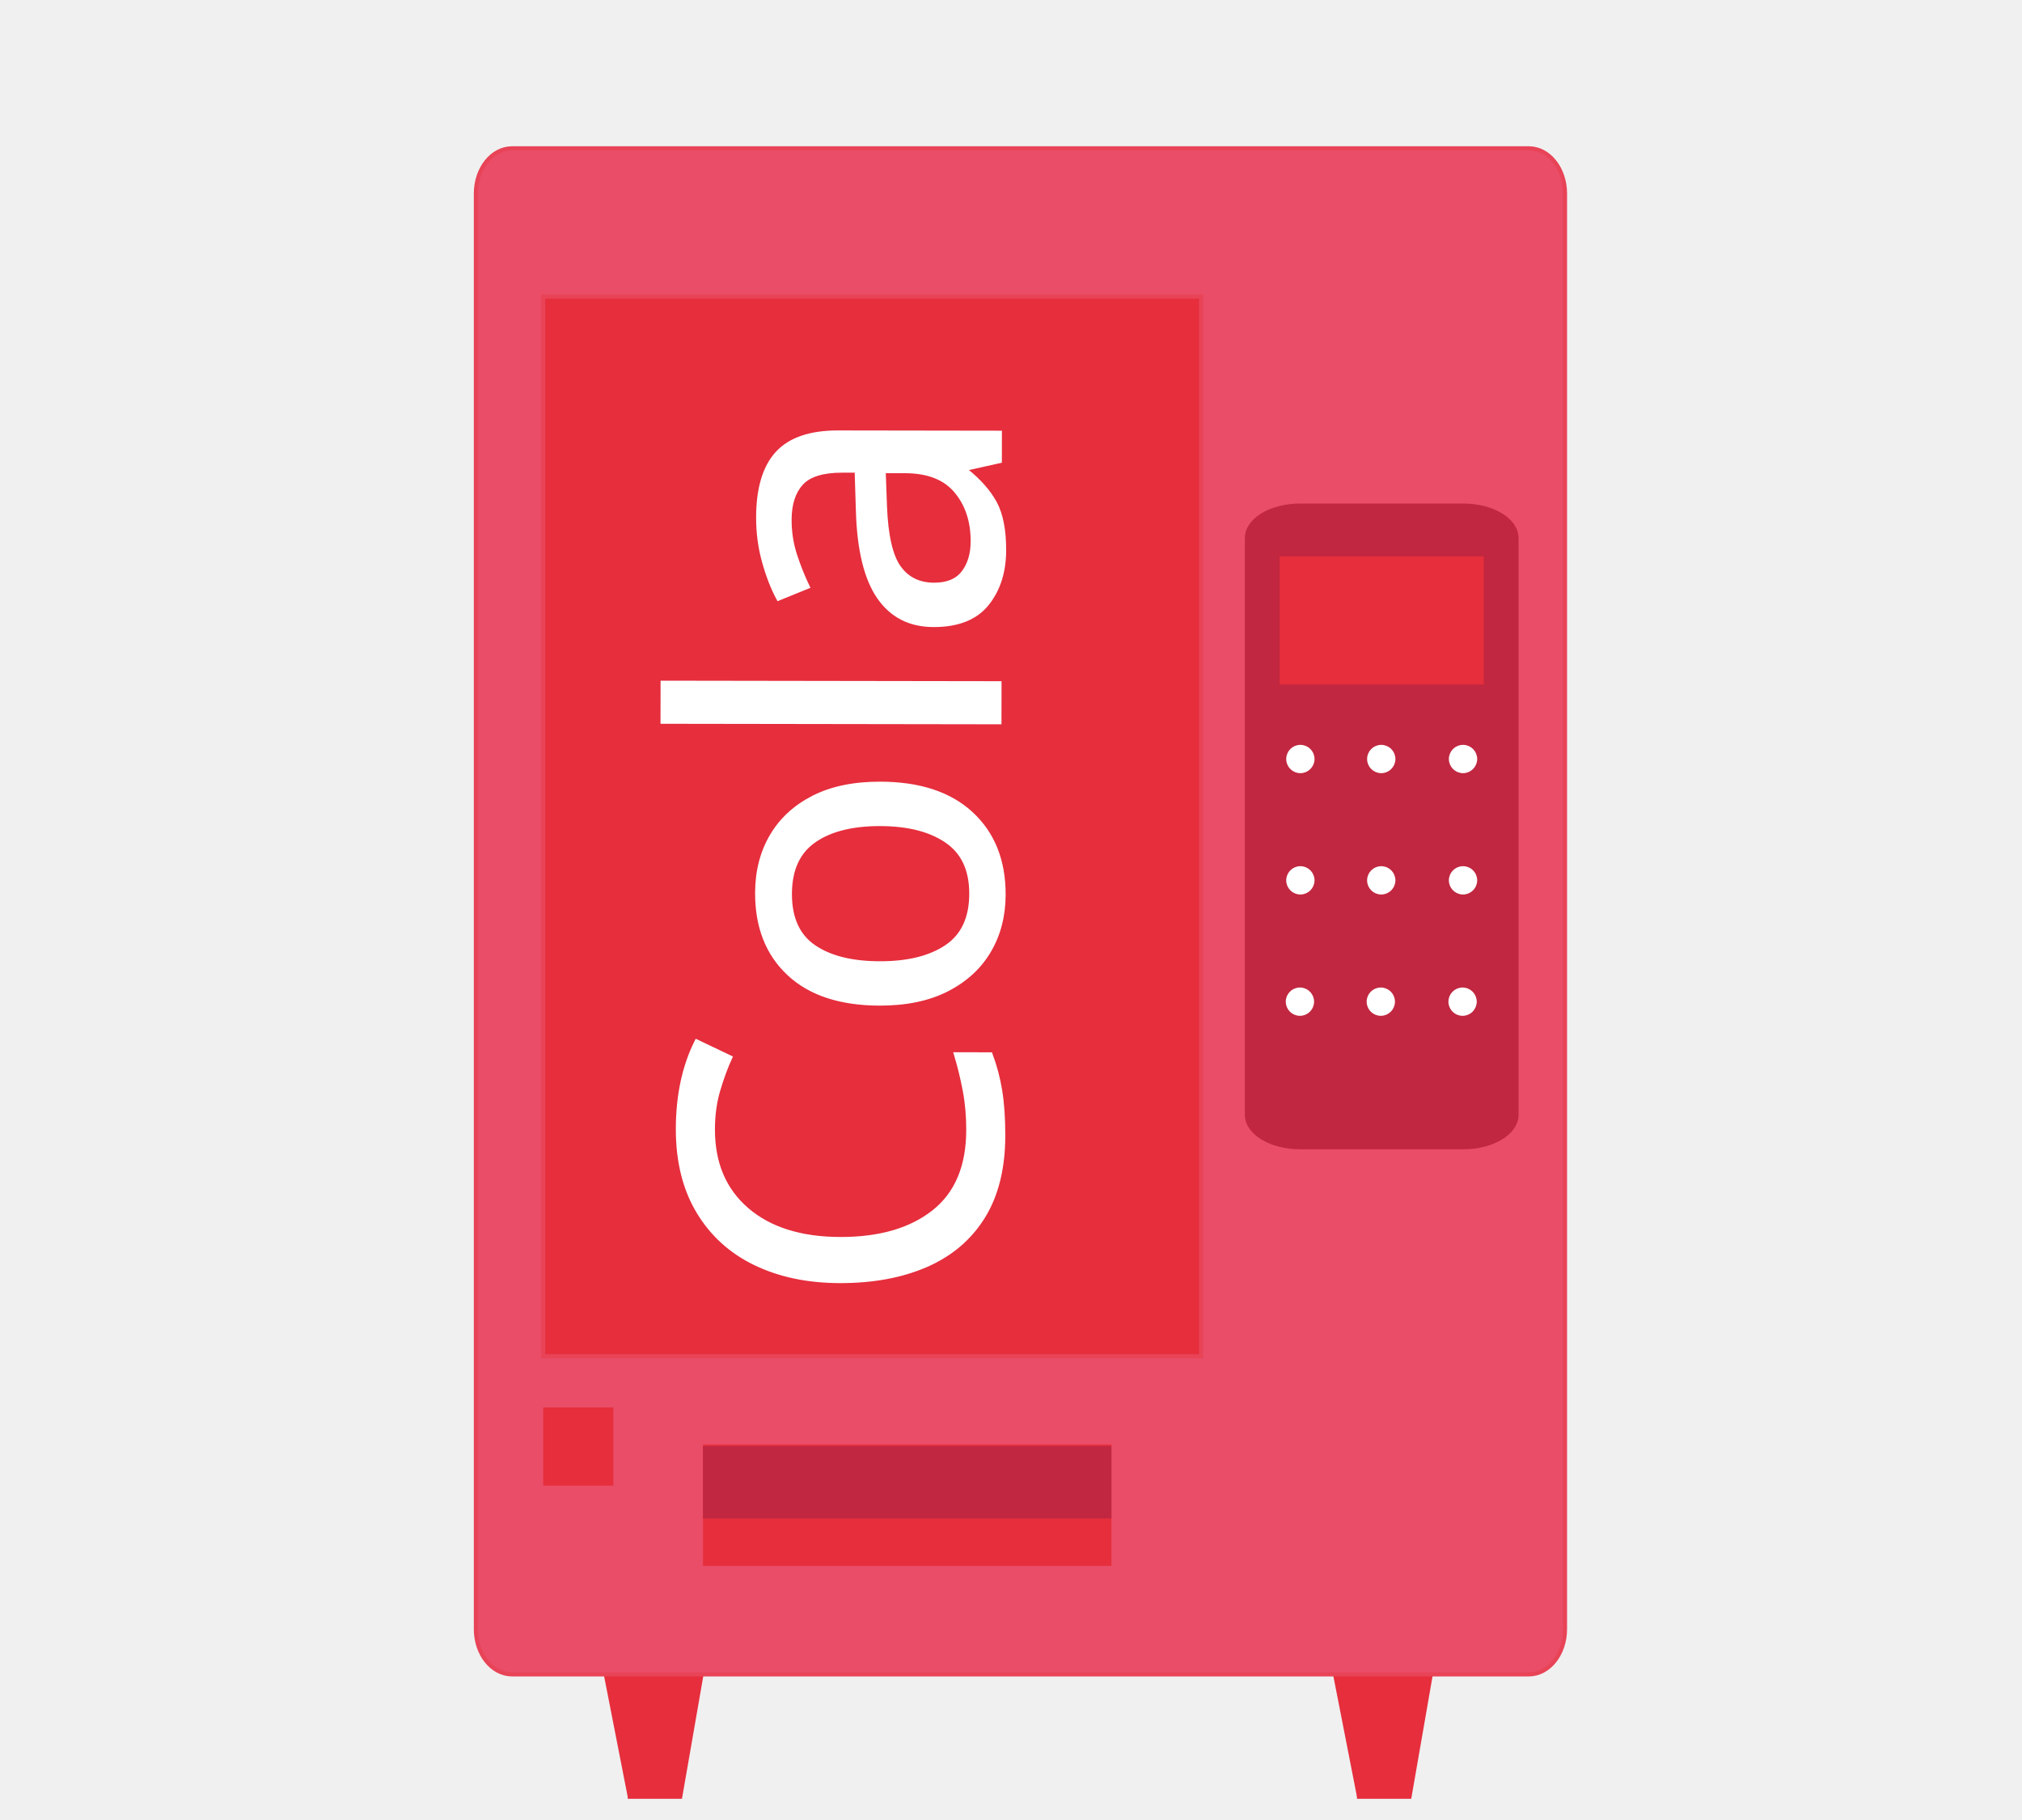
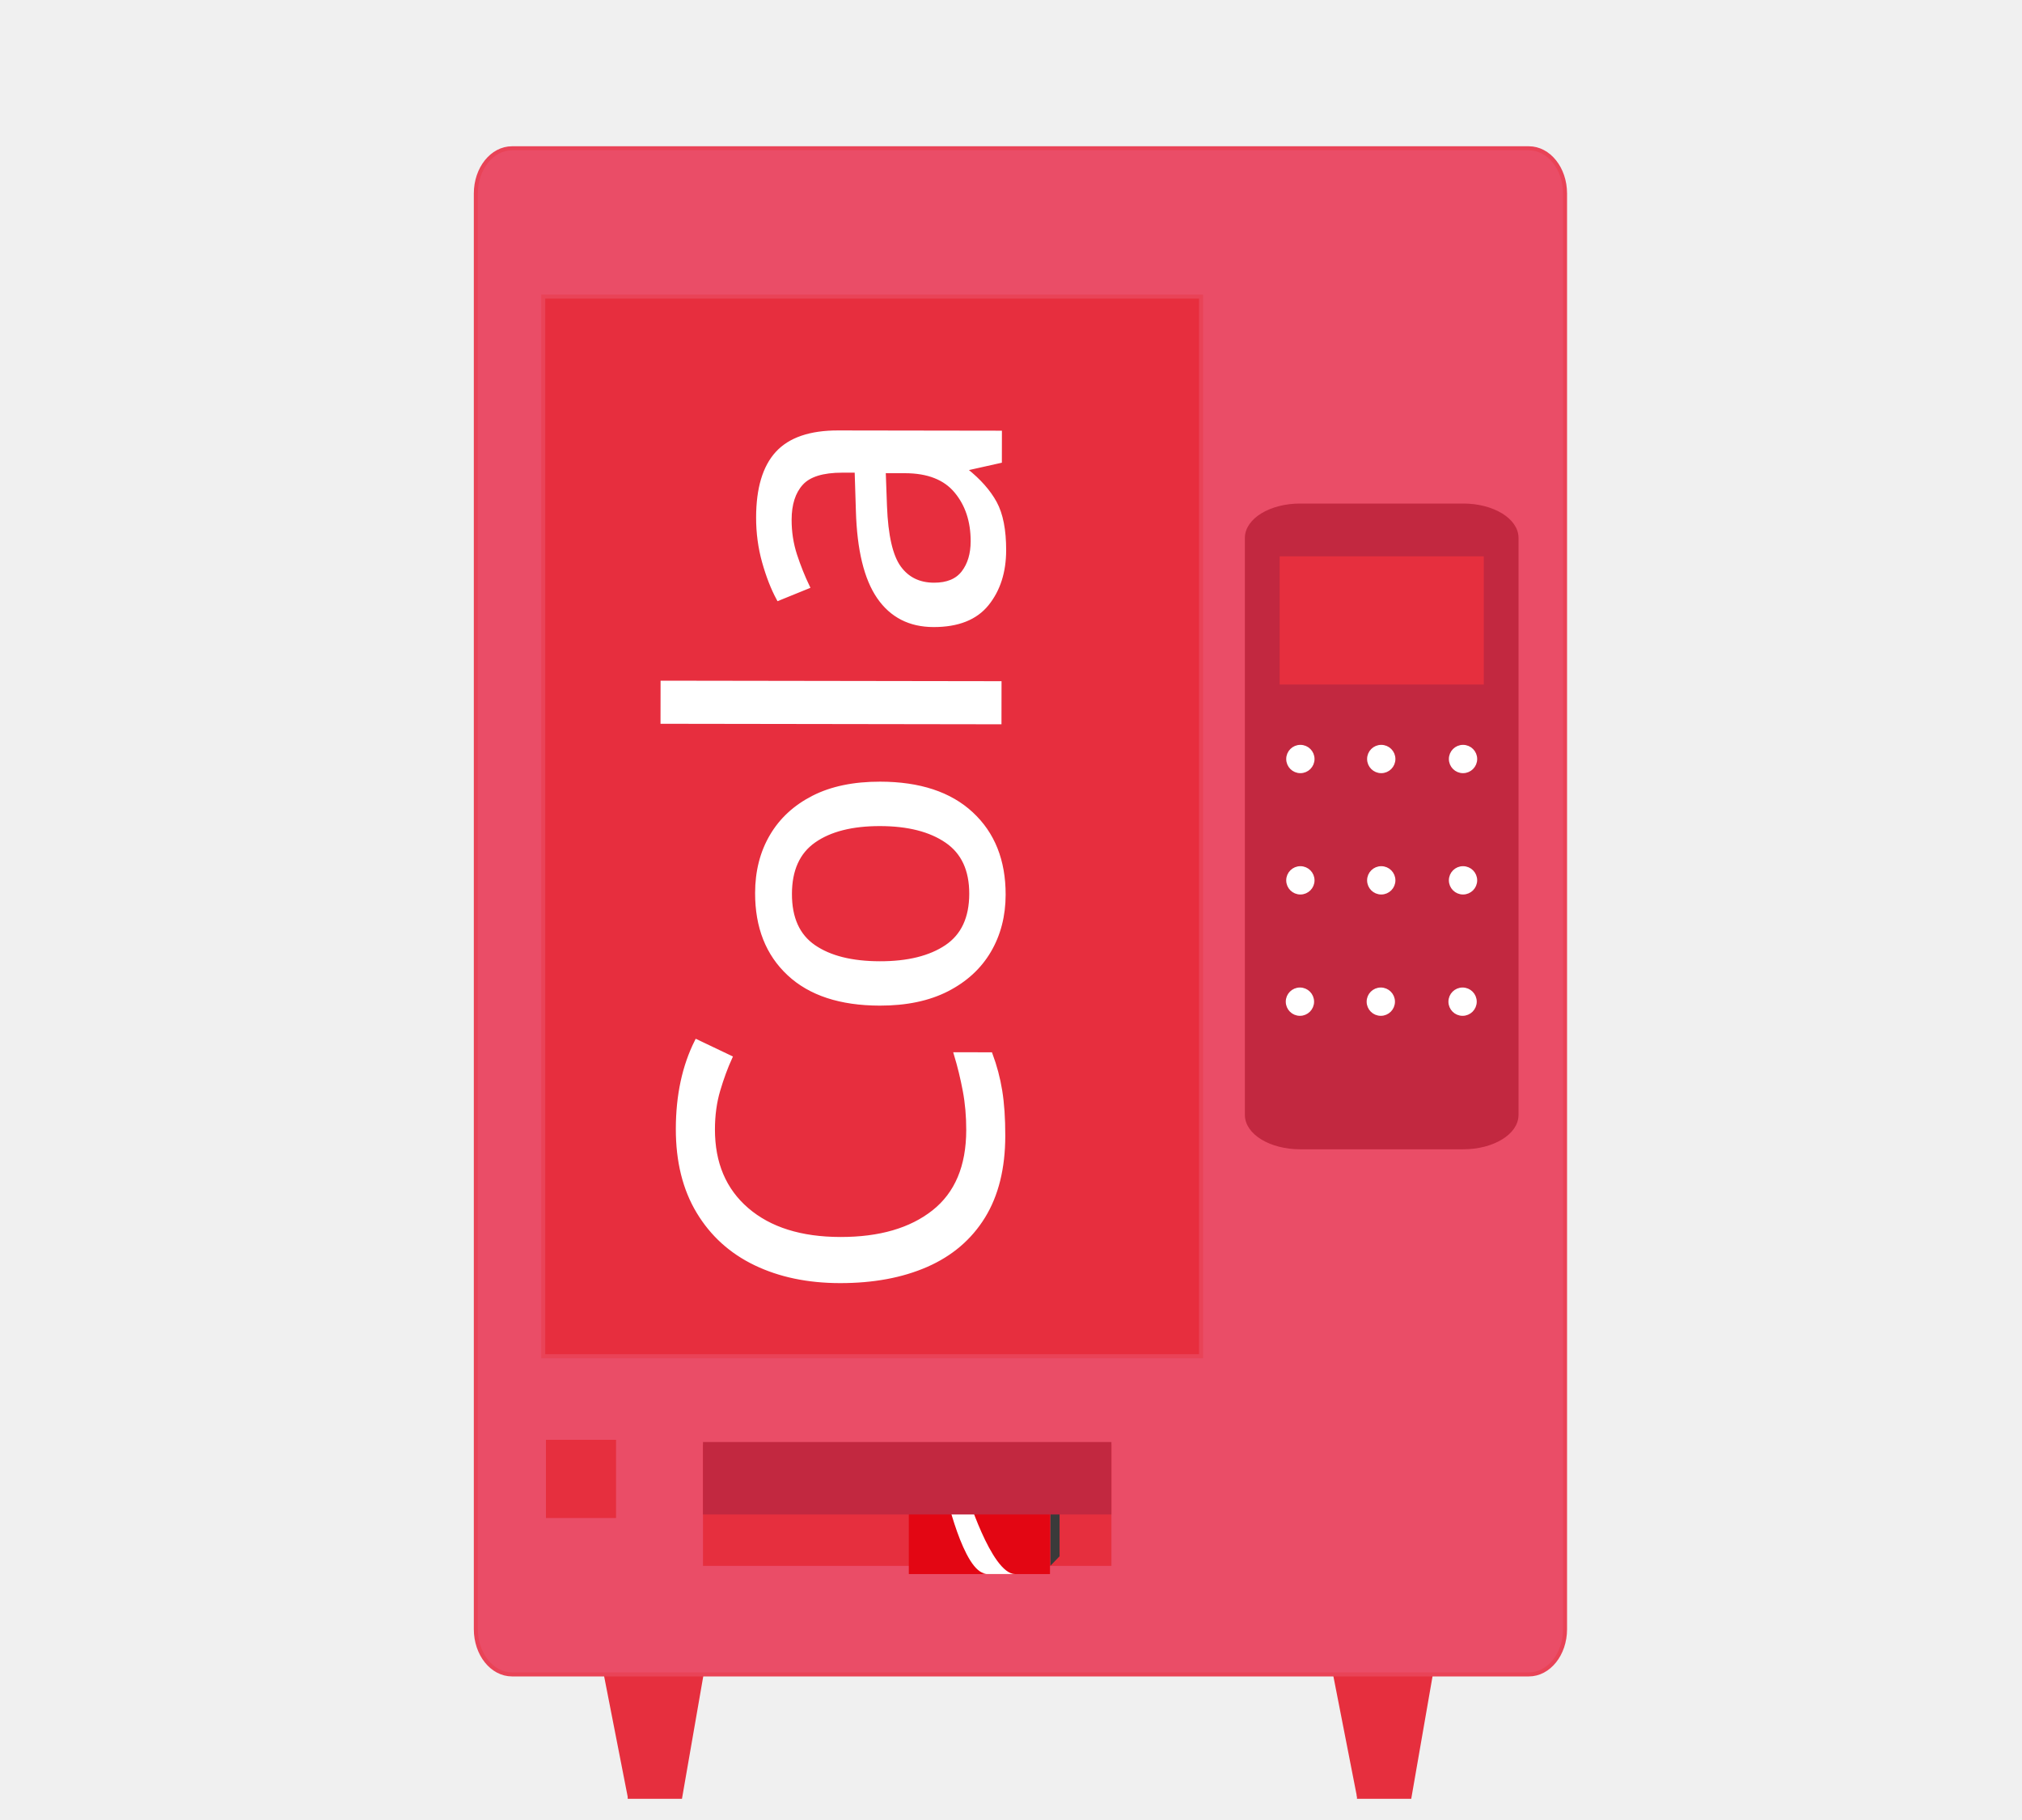
<svg xmlns="http://www.w3.org/2000/svg" version="1.1" x="0px" y="0px" width="500px" height="450px" viewBox="0 0 500 450" enable-background="new 0 0 500 450" xml:space="preserve">
  <g id="stands">
-     <polyline fill="#E62E3D" stroke="#E62E3D" stroke-miterlimit="10" points="155.216,444.255 168.216,444.255 174.333,409.078    148.333,409.078  " />
-     <polyline fill="#E62E3D" stroke="#E62E3D" stroke-miterlimit="10" points="335.55,444.255 348.55,444.255 354.668,409.078    328.667,409.078  " />
+     <polyline fill="#E62F3E" stroke="#E62F3E" stroke-miterlimit="10" points="155.216,444.255 168.216,444.255 174.333,409.078    148.333,409.078  " />
+     <polyline fill="#E62F3E" stroke="#E62F3E" stroke-miterlimit="10" points="335.55,444.255 348.55,444.255 354.668,409.078    328.667,409.078  " />
  </g>
  <g id="base">
-     <path fill="#E94D67" stroke="#E84357" stroke-miterlimit="10" d="M387,402.829c0,6.169-4.005,11.171-8.944,11.171H126.612   c-4.94,0-8.945-5.002-8.945-11.171V47.837c0-6.169,4.005-11.171,8.945-11.171h251.444c4.939,0,8.944,5.001,8.944,11.171V402.829z" />
+     <path fill="#EA4D67" stroke="#E94357" stroke-miterlimit="10" d="M387,402.829c0,6.169-4.005,11.171-8.944,11.171H126.612   c-4.94,0-8.945-5.002-8.945-11.171V47.837c0-6.169,4.005-11.171,8.945-11.171h251.444c4.939,0,8.944,5.001,8.944,11.171V402.829z" />
  </g>
  <g id="Layer_2">
-     <rect x="134.333" y="73.333" fill="#E62E3D" stroke="#E84357" stroke-miterlimit="10" width="162.667" height="262" />
+     <rect x="134.333" y="73.333" fill="#E72E3E" stroke="#E94357" stroke-miterlimit="10" width="162.667" height="262" />
  </g>
  <g id="Layer_3">
    <text transform="matrix(0.0015 -1 1 0.0015 246.9277 323.5)" fill="#FFFFFF" stroke="#FFFFFF" stroke-miterlimit="10" font-family="'Windsor-Regular'" font-size="109.624">Cola</text>
  </g>
  <g id="coin">
-     <rect x="134.333" y="348" fill="#E62E3D" width="17.333" height="19.334" />
+     <rect x="135" y="356" fill="#E62F3E" width="17.333" height="19.334" />
  </g>
  <g id="out">
-     <rect x="174.333" y="357.667" fill="#E62E3D" stroke="#E62E3D" stroke-miterlimit="10" width="100" height="29" />
-     <rect x="174.333" y="358.042" fill="#C12740" stroke="#C12740" stroke-miterlimit="10" width="100" height="16.917" />
+     <rect x="174.333" y="357.667" fill="#E62F3E" stroke="#E62F3E" stroke-miterlimit="10" width="100" height="29" />
+     <g id="drinks_can">
+       <g>
+         <g>
+           <rect x="224.732" y="368.489" fill="#E30613" width="34.908" height="20.702" />
+           <polygon fill="#3A3A3A" points="259.744,370.644 259.744,387.146 262.011,384.79 262.011,372.931     " />
+         </g>
+         <path fill="#FFFFFF" d="M242.849,389.191h7.313h0.873c-5.948,0-12.224-20.736-12.224-20.736l-5.129-0.109     c0,0,4.547,20.734,10.259,20.734L242.849,389.191z" />
+       </g>
+     </g>
+     <rect x="174.333" y="357.042" fill="#C22840" stroke="#C22840" stroke-miterlimit="10" width="100" height="16.917" />
  </g>
  <g id="control">
-     <path fill="#C12740" stroke="#C12740" stroke-miterlimit="10" d="M375,275.667c0,4.418-5.904,8-13.188,8h-40.291   c-7.283,0-13.188-3.582-13.188-8V133c0-4.418,5.904-8,13.188-8h40.291c7.283,0,13.188,3.582,13.188,8V275.667z" />
+     <path fill="#C22840" stroke="#C22840" stroke-miterlimit="10" d="M375,275.667c0,4.418-5.904,8-13.188,8h-40.291   c-7.283,0-13.188-3.582-13.188-8V133c0-4.418,5.904-8,13.188-8h40.291c7.283,0,13.188,3.582,13.188,8V275.667z" />
  </g>
  <g id="coin_1_">
-     <rect x="316.928" y="138.055" fill="#E62E3D" stroke="#E62E3D" stroke-miterlimit="10" width="49.479" height="30.695" />
+     <rect x="316.928" y="138.055" fill="#E62F3E" stroke="#E62F3E" stroke-miterlimit="10" width="49.479" height="30.695" />
  </g>
  <g id="Layer_8">
    <circle fill="#FFFFFF" stroke="#FFFFFF" stroke-miterlimit="10" cx="321.556" cy="187.667" r="3" />
    <circle fill="#FFFFFF" stroke="#FFFFFF" stroke-miterlimit="10" cx="341.556" cy="187.667" r="3" />
    <circle fill="#FFFFFF" stroke="#FFFFFF" stroke-miterlimit="10" cx="361.777" cy="187.667" r="3" />
    <circle fill="#FFFFFF" stroke="#FFFFFF" stroke-miterlimit="10" cx="321.556" cy="217.667" r="3" />
    <circle fill="#FFFFFF" stroke="#FFFFFF" stroke-miterlimit="10" cx="341.556" cy="217.667" r="3" />
    <circle fill="#FFFFFF" stroke="#FFFFFF" stroke-miterlimit="10" cx="361.777" cy="217.667" r="3" />
    <circle fill="#FFFFFF" stroke="#FFFFFF" stroke-miterlimit="10" cx="321.445" cy="247.666" r="3" />
    <circle fill="#FFFFFF" stroke="#FFFFFF" stroke-miterlimit="10" cx="341.445" cy="247.666" r="3" />
    <circle fill="#FFFFFF" stroke="#FFFFFF" stroke-miterlimit="10" cx="361.667" cy="247.666" r="3" />
  </g>
  <g id="coin_x5F_change">
</g>
</svg>
